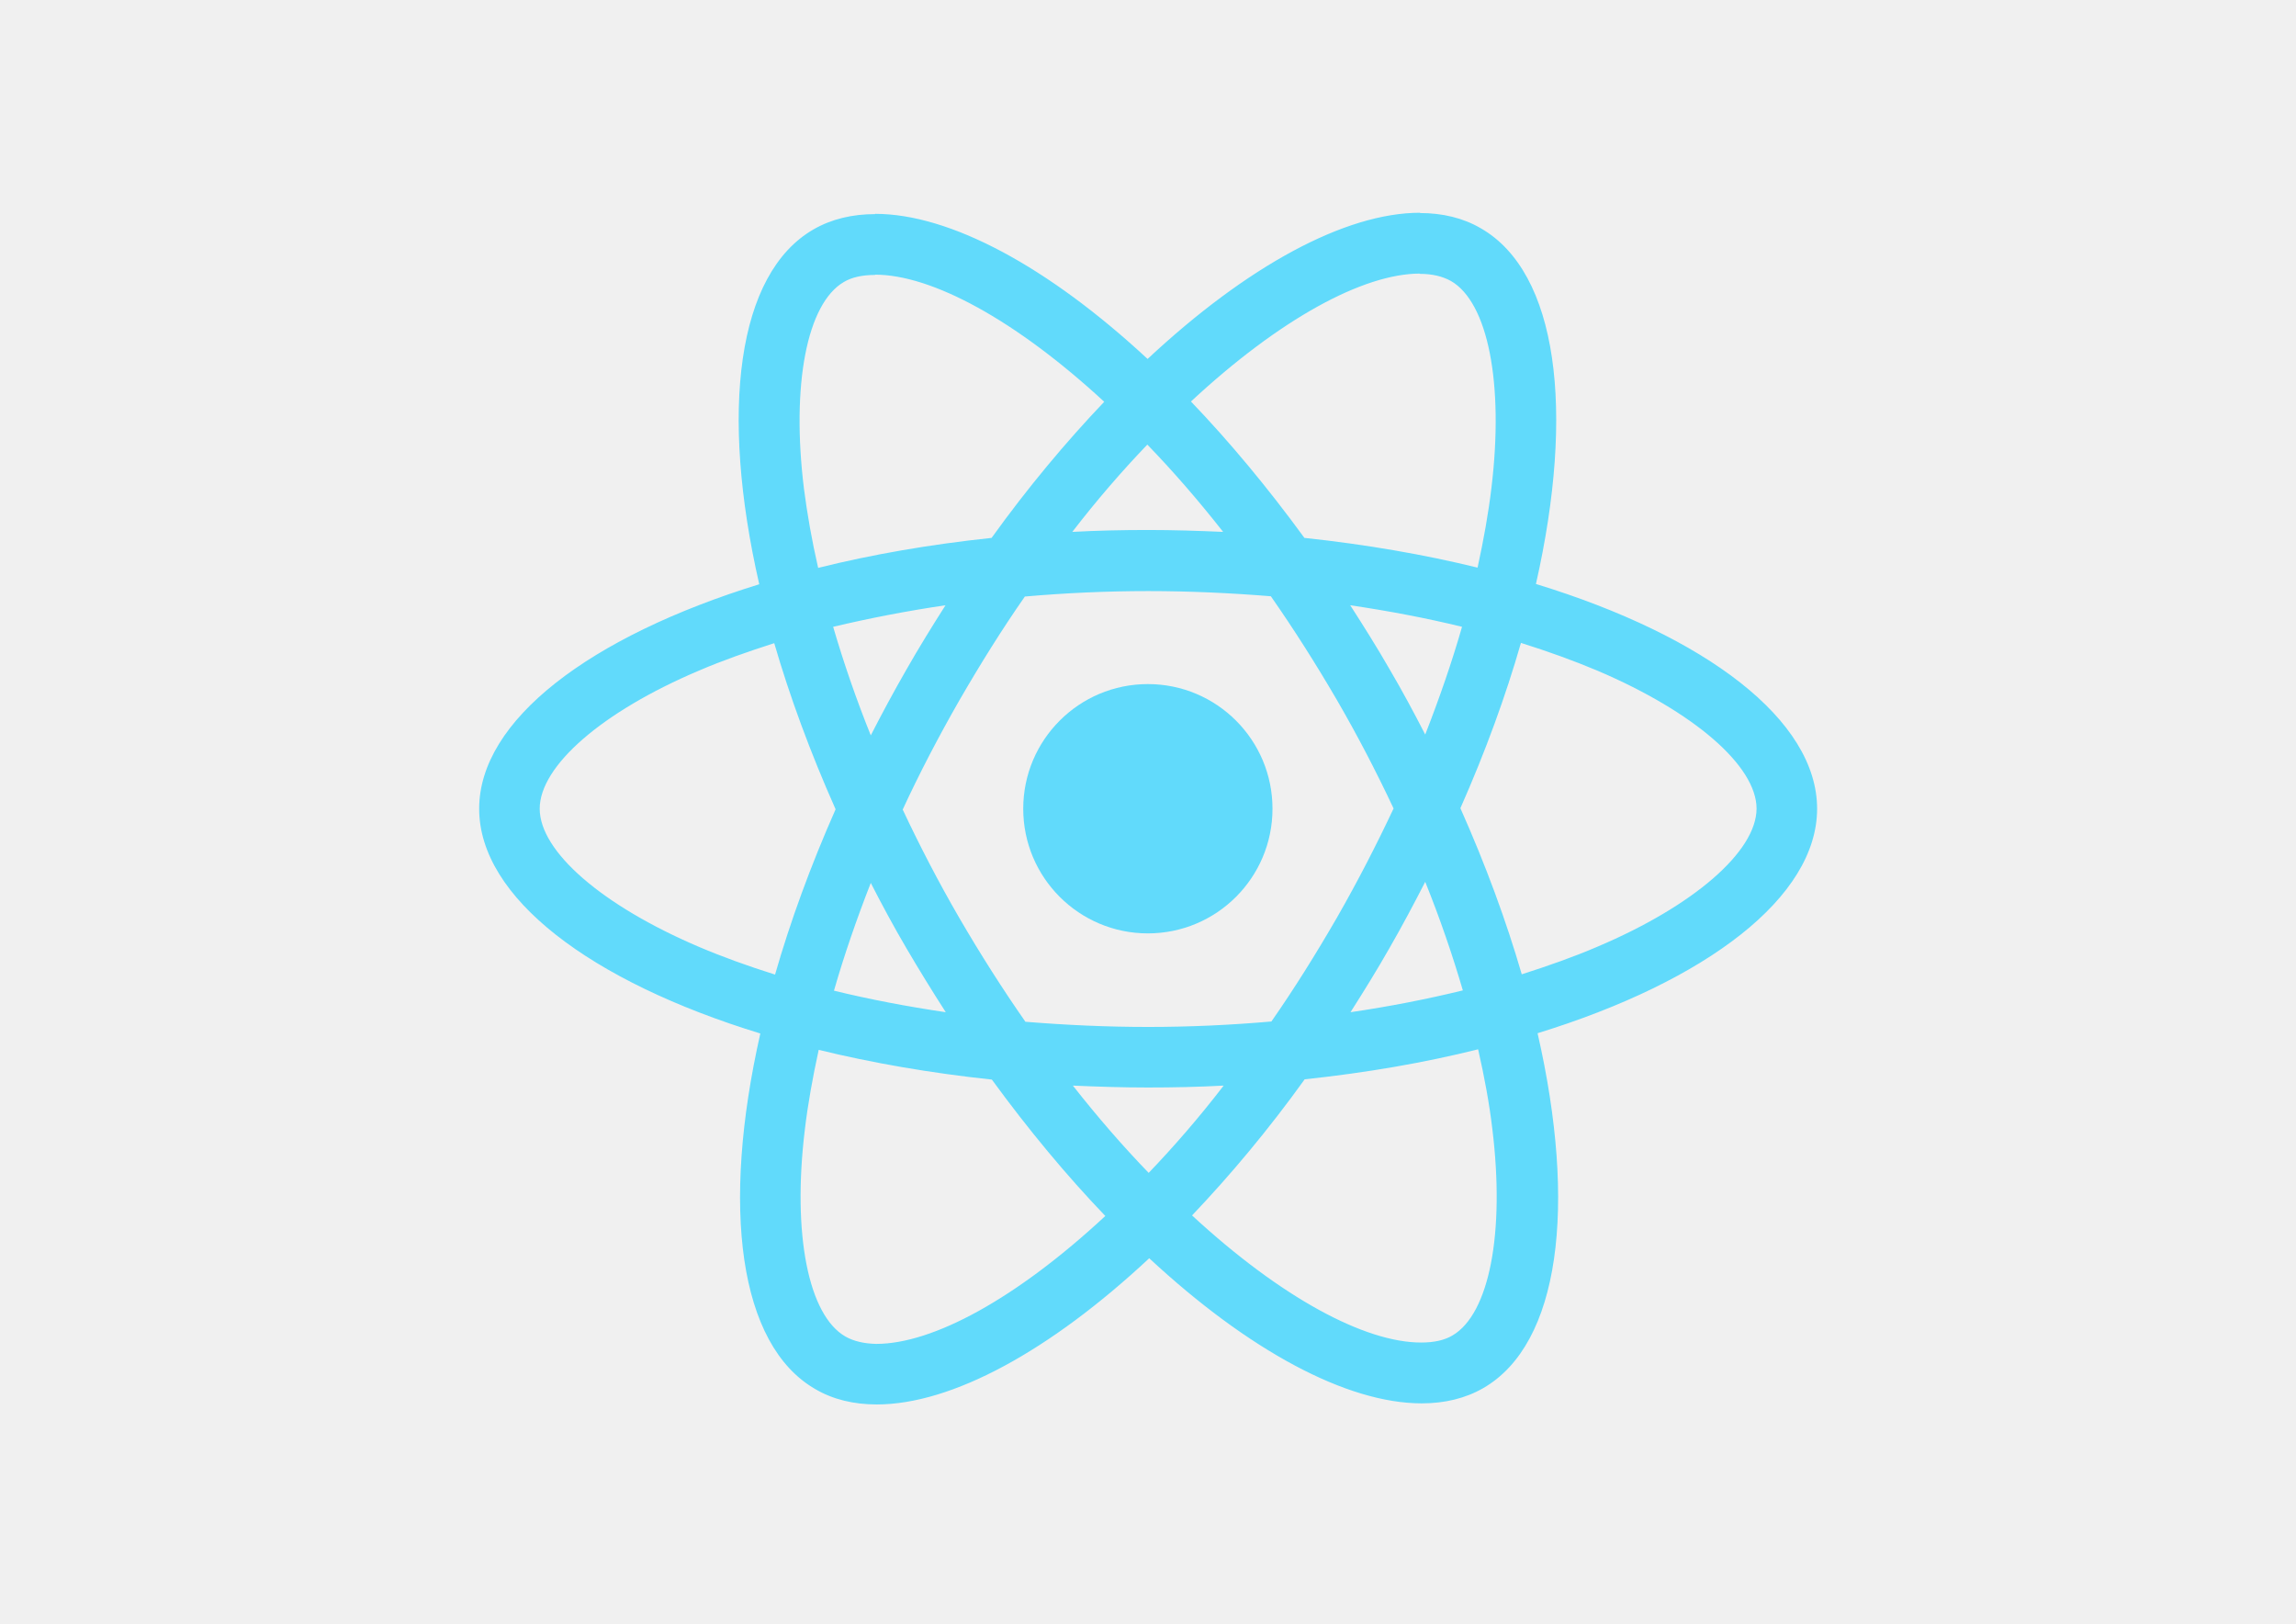
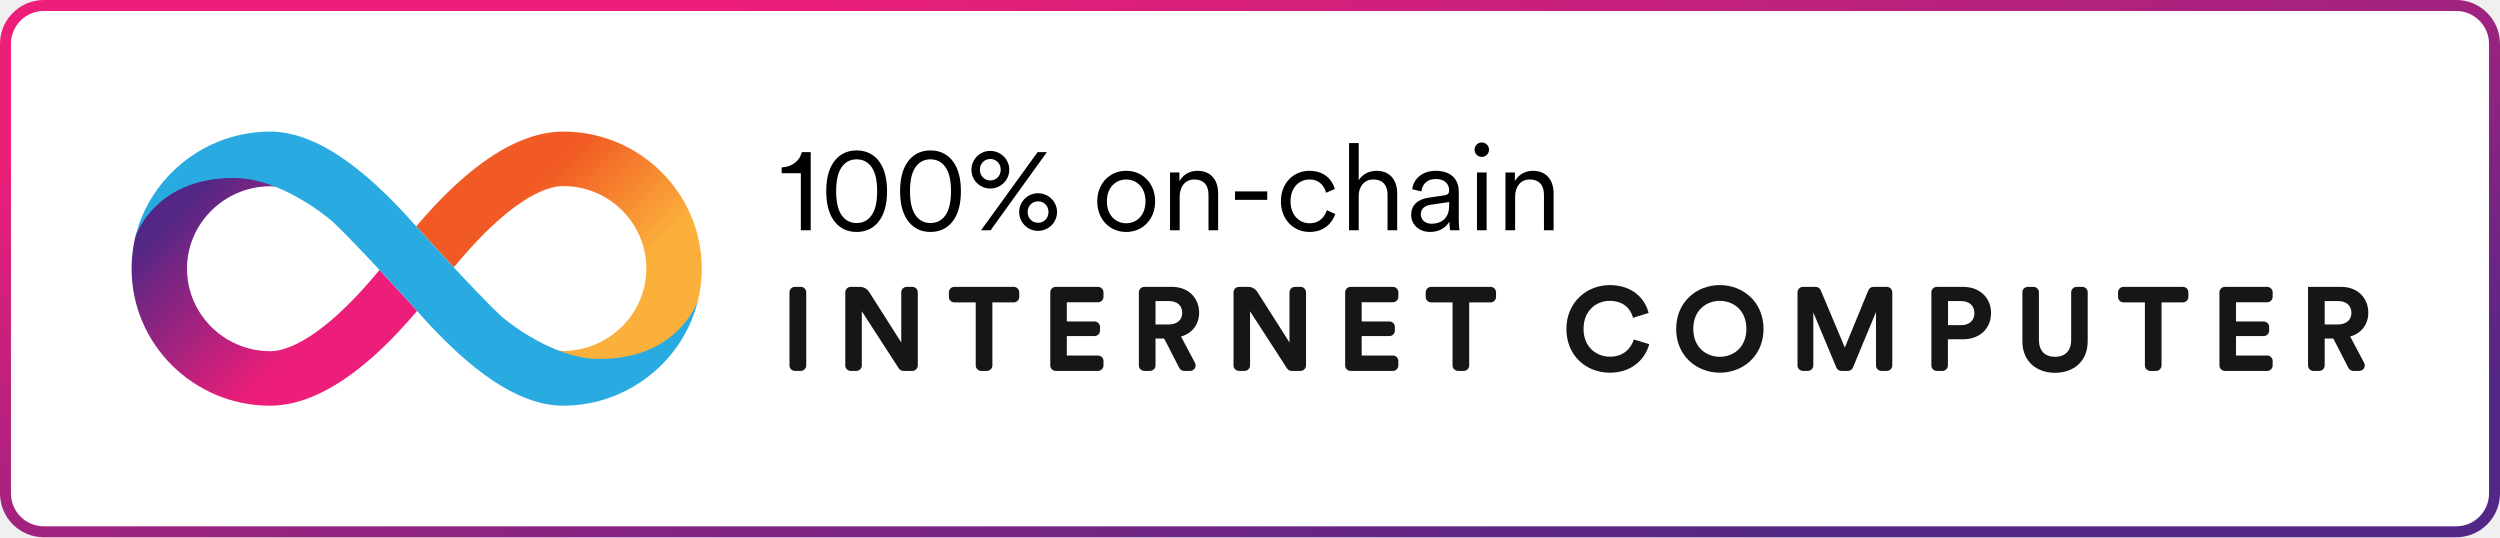
- <svg xmlns="http://www.w3.org/2000/svg" viewBox="0 0 841.9 595.3">
-   <g fill="#61DAFB">
-     <path d="M666.3 296.5c0-32.5-40.7-63.3-103.1-82.4 14.4-63.6 8-114.2-20.2-130.4-6.5-3.8-14.1-5.6-22.4-5.6v22.3c4.6 0 8.3.9 11.4 2.6 13.6 7.8 19.5 37.5 14.9 75.7-1.1 9.4-2.9 19.3-5.1 29.4-19.6-4.8-41-8.5-63.5-10.9-13.5-18.5-27.5-35.3-41.6-50 32.6-30.3 63.2-46.9 84-46.9V78c-27.5 0-63.5 19.6-99.9 53.6-36.4-33.8-72.4-53.2-99.9-53.2v22.3c20.7 0 51.4 16.5 84 46.6-14 14.7-28 31.4-41.3 49.9-22.6 2.4-44 6.1-63.6 11-2.3-10-4-19.7-5.2-29-4.7-38.2 1.1-67.9 14.6-75.8 3-1.8 6.9-2.6 11.5-2.6V78.5c-8.4 0-16 1.8-22.6 5.6-28.1 16.2-34.4 66.7-19.9 130.1-62.2 19.2-102.7 49.9-102.7 82.3 0 32.5 40.7 63.3 103.1 82.4-14.4 63.6-8 114.2 20.2 130.4 6.5 3.8 14.1 5.6 22.5 5.6 27.5 0 63.5-19.6 99.9-53.6 36.4 33.8 72.4 53.2 99.9 53.2 8.4 0 16-1.8 22.6-5.6 28.1-16.2 34.4-66.7 19.9-130.1 62-19.1 102.5-49.9 102.5-82.3zm-130.2-66.7c-3.7 12.9-8.3 26.2-13.5 39.5-4.1-8-8.4-16-13.1-24-4.6-8-9.5-15.8-14.4-23.4 14.2 2.1 27.9 4.7 41 7.9zm-45.8 106.5c-7.8 13.5-15.8 26.3-24.1 38.2-14.9 1.3-30 2-45.2 2-15.1 0-30.2-.7-45-1.9-8.3-11.9-16.4-24.6-24.2-38-7.6-13.1-14.5-26.4-20.8-39.8 6.2-13.4 13.2-26.8 20.7-39.9 7.8-13.5 15.8-26.3 24.1-38.2 14.9-1.3 30-2 45.2-2 15.1 0 30.2.7 45 1.9 8.3 11.9 16.4 24.6 24.2 38 7.6 13.1 14.5 26.4 20.8 39.8-6.3 13.4-13.2 26.8-20.7 39.9zm32.3-13c5.4 13.4 10 26.8 13.8 39.8-13.1 3.2-26.9 5.9-41.2 8 4.9-7.7 9.8-15.6 14.4-23.7 4.6-8 8.9-16.1 13-24.1zM421.2 430c-9.3-9.6-18.6-20.3-27.8-32 9 .4 18.2.7 27.5.7 9.4 0 18.7-.2 27.8-.7-9 11.7-18.3 22.4-27.5 32zm-74.4-58.9c-14.2-2.1-27.9-4.7-41-7.9 3.7-12.9 8.3-26.2 13.5-39.5 4.1 8 8.4 16 13.1 24 4.7 8 9.5 15.8 14.4 23.4zM420.7 163c9.3 9.6 18.6 20.3 27.8 32-9-.4-18.2-.7-27.5-.7-9.4 0-18.7.2-27.8.7 9-11.7 18.3-22.4 27.5-32zm-74 58.9c-4.9 7.7-9.8 15.6-14.4 23.7-4.6 8-8.9 16-13 24-5.4-13.4-10-26.8-13.8-39.8 13.1-3.1 26.9-5.8 41.2-7.9zm-90.5 125.2c-35.4-15.1-58.3-34.9-58.3-50.6 0-15.7 22.9-35.6 58.3-50.6 8.6-3.7 18-7 27.7-10.1 5.7 19.6 13.2 40 22.5 60.9-9.2 20.8-16.6 41.1-22.2 60.6-9.9-3.1-19.3-6.5-28-10.2zM310 490c-13.6-7.8-19.5-37.5-14.9-75.7 1.1-9.4 2.9-19.3 5.1-29.4 19.6 4.8 41 8.5 63.5 10.9 13.5 18.5 27.5 35.3 41.6 50-32.6 30.3-63.2 46.9-84 46.9-4.5-.1-8.3-1-11.3-2.7zm237.2-76.2c4.7 38.2-1.1 67.9-14.6 75.8-3 1.8-6.9 2.6-11.5 2.6-20.7 0-51.4-16.5-84-46.6 14-14.7 28-31.4 41.3-49.9 22.6-2.4 44-6.1 63.6-11 2.3 10.1 4.1 19.8 5.2 29.1zm38.5-66.7c-8.6 3.7-18 7-27.7 10.1-5.7-19.6-13.2-40-22.5-60.9 9.2-20.8 16.6-41.1 22.2-60.6 9.9 3.1 19.3 6.5 28.1 10.2 35.4 15.1 58.3 34.9 58.3 50.6-.1 15.7-23 35.6-58.4 50.6zM320.8 78.4z" />
-     <circle cx="420.9" cy="296.5" r="45.7" />
-     <path d="M520.5 78.1z" />
-   </g>
+ <svg xmlns="http://www.w3.org/2000/svg" width="684" height="147" viewBox="0 0 228 49" fill="none">
+   <rect x="0.5" y="0.5" width="227" height="48" rx="3.5" fill="white" stroke="url(#paint0_linear_1810_46)" />
+   <path d="M51.37 12C48.463 12 45.295 13.517 41.945 16.504C40.356 17.919 38.984 19.436 37.955 20.649C37.955 20.649 37.955 20.649 37.964 20.658V20.649C37.964 20.649 39.589 22.45 41.386 24.381C42.352 23.213 43.742 21.623 45.34 20.189C48.319 17.533 50.26 16.972 51.37 16.972C55.55 16.972 58.945 20.346 58.945 24.491C58.945 28.608 55.541 31.982 51.37 32.009C51.181 32.009 50.937 31.982 50.63 31.917C51.849 32.45 53.158 32.836 54.404 32.836C62.059 32.836 63.558 27.754 63.657 27.386C63.883 26.458 64 25.483 64 24.482C64 17.607 58.331 12 51.37 12Z" fill="url(#paint1_linear_1810_46)" />
+   <path d="M24.63 37C27.537 37 30.706 35.483 34.055 32.496C35.644 31.081 37.016 29.564 38.045 28.351C38.045 28.351 38.045 28.351 38.036 28.342V28.351C38.036 28.351 36.411 26.549 34.614 24.619C33.649 25.787 32.258 27.377 30.66 28.811C27.681 31.467 25.74 32.028 24.63 32.028C20.45 32.018 17.055 28.645 17.055 24.5C17.055 20.382 20.459 17.009 24.63 16.982C24.819 16.982 25.063 17.009 25.37 17.073C24.151 16.54 22.842 16.154 21.596 16.154C13.941 16.154 12.451 21.237 12.343 21.596C12.117 22.533 12 23.498 12 24.5C12 31.393 17.669 37 24.63 37Z" fill="url(#paint2_linear_1810_46)" />
+   <path d="M54.386 32.726C50.468 32.625 46.396 29.482 45.565 28.7C43.417 26.678 38.461 21.21 38.072 20.778C34.443 16.632 29.523 12 24.63 12H24.621H24.612C18.672 12.028 13.679 16.127 12.343 21.596C12.443 21.237 14.402 16.053 21.588 16.237C25.506 16.338 29.595 19.528 30.435 20.309C32.584 22.331 37.54 27.8 37.928 28.232C41.557 32.368 46.477 37 51.37 37H51.379H51.388C57.329 36.972 62.33 32.873 63.657 27.404C63.549 27.763 61.581 32.901 54.386 32.726Z" fill="#29ABE2" />
+   <path d="M73.03 33.827C73.306 33.827 73.53 33.603 73.53 33.327V26.662C73.53 26.386 73.306 26.162 73.03 26.162H72.5C72.224 26.162 72 26.386 72 26.662V33.327C72 33.603 72.224 33.827 72.5 33.827H73.03Z" fill="#161617" />
+   <path d="M83.202 33.827C83.478 33.827 83.702 33.603 83.702 33.327V26.662C83.702 26.386 83.478 26.162 83.202 26.162H82.694C82.417 26.162 82.194 26.386 82.194 26.662V31.232L79.264 26.626C79.081 26.337 78.762 26.162 78.42 26.162H77.59C77.313 26.162 77.09 26.386 77.09 26.662V33.327C77.09 33.603 77.313 33.827 77.59 33.827H78.098C78.374 33.827 78.598 33.603 78.598 33.327V28.389L81.969 33.599C82.061 33.741 82.219 33.827 82.389 33.827H83.202Z" fill="#161617" />
+   <path d="M92.454 27.578C92.73 27.578 92.954 27.355 92.954 27.078V26.662C92.954 26.386 92.73 26.162 92.454 26.162H87.038C86.762 26.162 86.538 26.386 86.538 26.662V27.078C86.538 27.355 86.762 27.578 87.038 27.578H88.986V33.327C88.986 33.603 89.21 33.827 89.486 33.827H90.005C90.281 33.827 90.505 33.603 90.505 33.327V27.578H92.454Z" fill="#161617" />
+   <path d="M100.138 33.827C100.415 33.827 100.638 33.603 100.638 33.327V32.922C100.638 32.645 100.415 32.422 100.138 32.422H97.294V30.649H99.822C100.098 30.649 100.322 30.425 100.322 30.149V29.819C100.322 29.543 100.098 29.319 99.822 29.319H97.294V27.568H100.138C100.415 27.568 100.638 27.344 100.638 27.068V26.662C100.638 26.386 100.415 26.162 100.138 26.162H96.286C96.01 26.162 95.786 26.386 95.786 26.662V33.327C95.786 33.603 96.01 33.827 96.286 33.827H100.138Z" fill="#161617" />
+   <path d="M107.55 33.556C107.635 33.722 107.807 33.827 107.994 33.827H108.541C108.918 33.827 109.16 33.426 108.983 33.093L107.711 30.692C108.727 30.4 109.361 29.589 109.361 28.519C109.361 27.189 108.4 26.162 106.891 26.162H104.364C104.088 26.162 103.864 26.386 103.864 26.662V33.327C103.864 33.603 104.088 33.827 104.364 33.827H104.883C105.159 33.827 105.383 33.603 105.383 33.327V30.876H106.17L107.55 33.556ZM105.383 29.589V27.459H106.607C107.372 27.459 107.82 27.881 107.82 28.53C107.82 29.157 107.372 29.589 106.607 29.589H105.383Z" fill="#161617" />
+   <path d="M118.609 33.827C118.885 33.827 119.109 33.603 119.109 33.327V26.662C119.109 26.386 118.885 26.162 118.609 26.162H118.101C117.825 26.162 117.601 26.386 117.601 26.662V31.232L114.671 26.626C114.488 26.337 114.17 26.162 113.828 26.162H112.997C112.721 26.162 112.497 26.386 112.497 26.662V33.327C112.497 33.603 112.721 33.827 112.997 33.827H113.505C113.781 33.827 114.005 33.603 114.005 33.327V28.389L117.377 33.599C117.469 33.741 117.627 33.827 117.796 33.827H118.609Z" fill="#161617" />
+   <path d="M127.03 33.827C127.306 33.827 127.53 33.603 127.53 33.327V32.922C127.53 32.645 127.306 32.422 127.03 32.422H124.186V30.649H126.713C126.989 30.649 127.213 30.425 127.213 30.149V29.819C127.213 29.543 126.989 29.319 126.713 29.319H124.186V27.568H127.03C127.306 27.568 127.53 27.344 127.53 27.068V26.662C127.53 26.386 127.306 26.162 127.03 26.162H123.178C122.901 26.162 122.678 26.386 122.678 26.662V33.327C122.678 33.603 122.901 33.827 123.178 33.827H127.03Z" fill="#161617" />
+   <path d="M135.939 27.578C136.215 27.578 136.439 27.355 136.439 27.078V26.662C136.439 26.386 136.215 26.162 135.939 26.162H130.523C130.247 26.162 130.023 26.386 130.023 26.662V27.078C130.023 27.355 130.247 27.578 130.523 27.578H132.471V33.327C132.471 33.603 132.695 33.827 132.971 33.827H133.491C133.767 33.827 133.991 33.603 133.991 33.327V27.578H135.939Z" fill="#161617" />
+   <path d="M146.823 33.989C148.998 33.989 150.113 32.562 150.408 31.384L148.998 30.962C148.79 31.676 148.146 32.53 146.823 32.53C145.577 32.53 144.419 31.632 144.419 30C144.419 28.259 145.643 27.438 146.801 27.438C148.146 27.438 148.747 28.249 148.932 28.984L150.353 28.541C150.047 27.297 148.943 26 146.801 26C144.725 26 142.856 27.557 142.856 30C142.856 32.443 144.659 33.989 146.823 33.989Z" fill="#161617" />
+   <path d="M154.428 29.989C154.428 28.259 155.653 27.438 156.844 27.438C158.046 27.438 159.27 28.259 159.27 29.989C159.27 31.719 158.046 32.541 156.844 32.541C155.653 32.541 154.428 31.719 154.428 29.989ZM152.866 30C152.866 32.465 154.745 33.989 156.844 33.989C158.953 33.989 160.833 32.465 160.833 30C160.833 27.524 158.953 26 156.844 26C154.745 26 152.866 27.524 152.866 30Z" fill="#161617" />
+   <path d="M172.077 33.827C172.354 33.827 172.577 33.603 172.577 33.327V26.662C172.577 26.386 172.354 26.162 172.077 26.162H170.858C170.655 26.162 170.472 26.285 170.395 26.472L168.249 31.697L166.05 26.468C165.972 26.283 165.79 26.162 165.589 26.162H164.432C164.156 26.162 163.932 26.386 163.932 26.662V33.327C163.932 33.603 164.156 33.827 164.432 33.827H164.875C165.151 33.827 165.375 33.603 165.375 33.327V28.497L167.476 33.52C167.554 33.706 167.736 33.827 167.937 33.827H168.528C168.73 33.827 168.912 33.705 168.989 33.519L171.091 28.454V33.327C171.091 33.603 171.315 33.827 171.591 33.827H172.077Z" fill="#161617" />
+   <path d="M177.66 29.654V27.459H178.851C179.605 27.459 180.065 27.881 180.065 28.562C180.065 29.222 179.605 29.654 178.851 29.654H177.66ZM179.037 30.941C180.567 30.941 181.584 29.946 181.584 28.551C181.584 27.168 180.567 26.162 179.037 26.162H176.641C176.365 26.162 176.141 26.386 176.141 26.662V33.327C176.141 33.603 176.365 33.827 176.641 33.827H177.149C177.425 33.827 177.649 33.603 177.649 33.327V30.941H179.037Z" fill="#161617" />
+   <path d="M187.414 34C189.076 34 190.398 32.995 190.398 31.113V26.662C190.398 26.386 190.174 26.162 189.898 26.162H189.39C189.114 26.162 188.89 26.386 188.89 26.662V31.005C188.89 32.011 188.332 32.541 187.414 32.541C186.518 32.541 185.95 32.011 185.95 31.005V26.662C185.95 26.386 185.726 26.162 185.45 26.162H184.941C184.665 26.162 184.441 26.386 184.441 26.662V31.113C184.441 32.995 185.764 34 187.414 34Z" fill="#161617" />
+   <path d="M199.081 27.578C199.357 27.578 199.581 27.355 199.581 27.078V26.662C199.581 26.386 199.357 26.162 199.081 26.162H193.666C193.389 26.162 193.166 26.386 193.166 26.662V27.078C193.166 27.355 193.389 27.578 193.666 27.578H195.614V33.327C195.614 33.603 195.838 33.827 196.114 33.827H196.633C196.909 33.827 197.133 33.603 197.133 33.327V27.578H199.081Z" fill="#161617" />
+   <path d="M206.766 33.827C207.042 33.827 207.266 33.603 207.266 33.327V32.922C207.266 32.645 207.042 32.422 206.766 32.422H203.922V30.649H206.449C206.725 30.649 206.949 30.425 206.949 30.149V29.819C206.949 29.543 206.725 29.319 206.449 29.319H203.922V27.568H206.766C207.042 27.568 207.266 27.344 207.266 27.068V26.662C207.266 26.386 207.042 26.162 206.766 26.162H202.913C202.637 26.162 202.413 26.386 202.413 26.662V33.327C202.413 33.603 202.637 33.827 202.913 33.827H206.766Z" fill="#161617" />
+   <path d="M214.177 33.556C214.263 33.722 214.435 33.827 214.622 33.827H215.169C215.546 33.827 215.787 33.426 215.611 33.093L214.339 30.692C215.355 30.4 215.989 29.589 215.989 28.519C215.989 27.189 215.027 26.162 213.519 26.162H210.492V33.327C210.492 33.603 210.715 33.827 210.992 33.827H211.511C211.787 33.827 212.011 33.603 212.011 33.327V30.876H212.798L214.177 33.556ZM212.011 29.589V27.459H213.235C214 27.459 214.448 27.881 214.448 28.53C214.448 29.157 214 29.589 213.235 29.589H212.011Z" fill="#161617" />
+   <path d="M73.937 21V13.872H73.123C72.947 14.642 72.276 15.225 71.286 15.269V15.797H73.035V21H73.937ZM78.126 20.34C77.598 20.34 77.213 20.142 76.927 19.834C76.454 19.339 76.256 18.514 76.256 17.436C76.256 16.358 76.454 15.533 76.927 15.038C77.213 14.73 77.598 14.532 78.126 14.532C78.654 14.532 79.039 14.73 79.325 15.038C79.798 15.533 79.996 16.358 79.996 17.436C79.996 18.514 79.798 19.339 79.325 19.834C79.039 20.142 78.654 20.34 78.126 20.34ZM78.126 21.154C79.094 21.154 79.787 20.725 80.238 20.065C80.733 19.35 80.898 18.404 80.898 17.436C80.898 16.468 80.733 15.522 80.238 14.807C79.787 14.147 79.094 13.718 78.126 13.718C77.158 13.718 76.465 14.147 76.014 14.807C75.519 15.522 75.354 16.468 75.354 17.436C75.354 18.404 75.519 19.35 76.014 20.065C76.465 20.725 77.158 21.154 78.126 21.154ZM84.861 20.34C84.333 20.34 83.948 20.142 83.662 19.834C83.189 19.339 82.991 18.514 82.991 17.436C82.991 16.358 83.189 15.533 83.662 15.038C83.948 14.73 84.333 14.532 84.861 14.532C85.389 14.532 85.774 14.73 86.06 15.038C86.533 15.533 86.731 16.358 86.731 17.436C86.731 18.514 86.533 19.339 86.06 19.834C85.774 20.142 85.389 20.34 84.861 20.34ZM84.861 21.154C85.829 21.154 86.522 20.725 86.973 20.065C87.468 19.35 87.633 18.404 87.633 17.436C87.633 16.468 87.468 15.522 86.973 14.807C86.522 14.147 85.829 13.718 84.861 13.718C83.893 13.718 83.2 14.147 82.749 14.807C82.254 15.522 82.089 16.468 82.089 17.436C82.089 18.404 82.254 19.35 82.749 20.065C83.2 20.725 83.893 21.154 84.861 21.154ZM89.364 15.478C89.364 14.917 89.781 14.499 90.309 14.499C90.859 14.499 91.266 14.917 91.266 15.478C91.266 16.039 90.859 16.457 90.309 16.457C89.781 16.457 89.364 16.039 89.364 15.478ZM88.594 15.478C88.594 16.435 89.374 17.194 90.309 17.194C91.255 17.194 92.047 16.435 92.047 15.478C92.047 14.521 91.255 13.762 90.309 13.762C89.374 13.762 88.594 14.521 88.594 15.478ZM93.719 19.339C93.719 18.778 94.138 18.36 94.665 18.36C95.216 18.36 95.623 18.778 95.623 19.339C95.623 19.9 95.216 20.318 94.665 20.318C94.138 20.318 93.719 19.9 93.719 19.339ZM92.95 19.339C92.95 20.296 93.731 21.055 94.665 21.055C95.612 21.055 96.403 20.296 96.403 19.339C96.403 18.382 95.612 17.623 94.665 17.623C93.731 17.623 92.95 18.382 92.95 19.339ZM90.343 21L95.48 13.872H94.632L89.474 21H90.343ZM102.709 15.577C101.191 15.577 100.069 16.743 100.069 18.36C100.069 19.988 101.191 21.154 102.709 21.154C104.227 21.154 105.349 19.988 105.349 18.36C105.349 16.743 104.227 15.577 102.709 15.577ZM102.709 16.369C103.655 16.369 104.469 17.084 104.469 18.36C104.469 19.647 103.655 20.362 102.709 20.362C101.763 20.362 100.949 19.647 100.949 18.36C100.949 17.084 101.763 16.369 102.709 16.369ZM107.586 17.898C107.586 17.073 108.059 16.369 108.906 16.369C109.863 16.369 110.215 16.985 110.215 17.755V21H111.095V17.623C111.095 16.479 110.479 15.577 109.214 15.577C108.521 15.577 107.905 15.907 107.564 16.523V15.731H106.706V21H107.586V17.898ZM115.57 18.228V17.458H112.633V18.228H115.57ZM119.423 16.369C120.369 16.369 120.798 17.018 120.941 17.579L121.733 17.238C121.513 16.402 120.776 15.577 119.423 15.577C117.938 15.577 116.816 16.721 116.816 18.36C116.816 19.966 117.916 21.154 119.434 21.154C120.787 21.154 121.524 20.296 121.777 19.515L121.007 19.174C120.853 19.658 120.435 20.362 119.434 20.362C118.499 20.362 117.696 19.625 117.696 18.36C117.696 17.084 118.499 16.369 119.423 16.369ZM123.914 17.854C123.914 17.04 124.398 16.369 125.234 16.369C126.191 16.369 126.543 16.985 126.543 17.755V21H127.423V17.623C127.423 16.479 126.807 15.577 125.542 15.577C124.86 15.577 124.255 15.885 123.914 16.435V13.047H123.034V21H123.914V17.854ZM128.697 19.603C128.697 20.406 129.346 21.154 130.435 21.154C131.381 21.154 131.953 20.637 132.184 20.208C132.184 20.615 132.228 20.879 132.25 21H133.108C133.075 20.835 133.042 20.56 133.042 20.12V17.458C133.042 16.435 132.415 15.577 130.919 15.577C129.786 15.577 128.906 16.259 128.796 17.26L129.632 17.458C129.709 16.787 130.171 16.325 130.941 16.325C131.766 16.325 132.162 16.776 132.162 17.37C132.162 17.601 132.074 17.766 131.689 17.821L130.27 18.03C129.346 18.162 128.697 18.679 128.697 19.603ZM130.545 20.406C129.94 20.406 129.577 19.988 129.577 19.559C129.577 19.042 129.94 18.756 130.446 18.679L132.162 18.426V18.778C132.162 19.9 131.458 20.406 130.545 20.406ZM135.58 21V15.731H134.7V21H135.58ZM134.48 13.652C134.48 14.015 134.777 14.312 135.14 14.312C135.503 14.312 135.8 14.015 135.8 13.652C135.8 13.289 135.503 12.992 135.14 12.992C134.777 12.992 134.48 13.289 134.48 13.652ZM138.179 17.898C138.179 17.073 138.652 16.369 139.499 16.369C140.456 16.369 140.808 16.985 140.808 17.755V21H141.688V17.623C141.688 16.479 141.072 15.577 139.807 15.577C139.114 15.577 138.498 15.907 138.157 16.523V15.731H137.299V21H138.179V17.898Z" fill="black" />
+   <defs>
+     <linearGradient id="paint0_linear_1810_46" x1="33.529" y1="7.206" x2="47.888" y2="74.017" gradientUnits="userSpaceOnUse">
+       <stop stop-color="#ED1E79" />
+       <stop offset="1" stop-color="#522785" />
+     </linearGradient>
+     <linearGradient id="paint1_linear_1810_46" x1="44.796" y1="13.648" x2="62.287" y2="31.439" gradientUnits="userSpaceOnUse">
+       <stop offset="0.21" stop-color="#F15A24" />
+       <stop offset="0.684" stop-color="#FBB03B" />
+     </linearGradient>
+     <linearGradient id="paint2_linear_1810_46" x1="31.204" y1="35.352" x2="13.714" y2="17.561" gradientUnits="userSpaceOnUse">
+       <stop offset="0.21" stop-color="#ED1E79" />
+       <stop offset="0.893" stop-color="#522785" />
+     </linearGradient>
+   </defs>
</svg>
